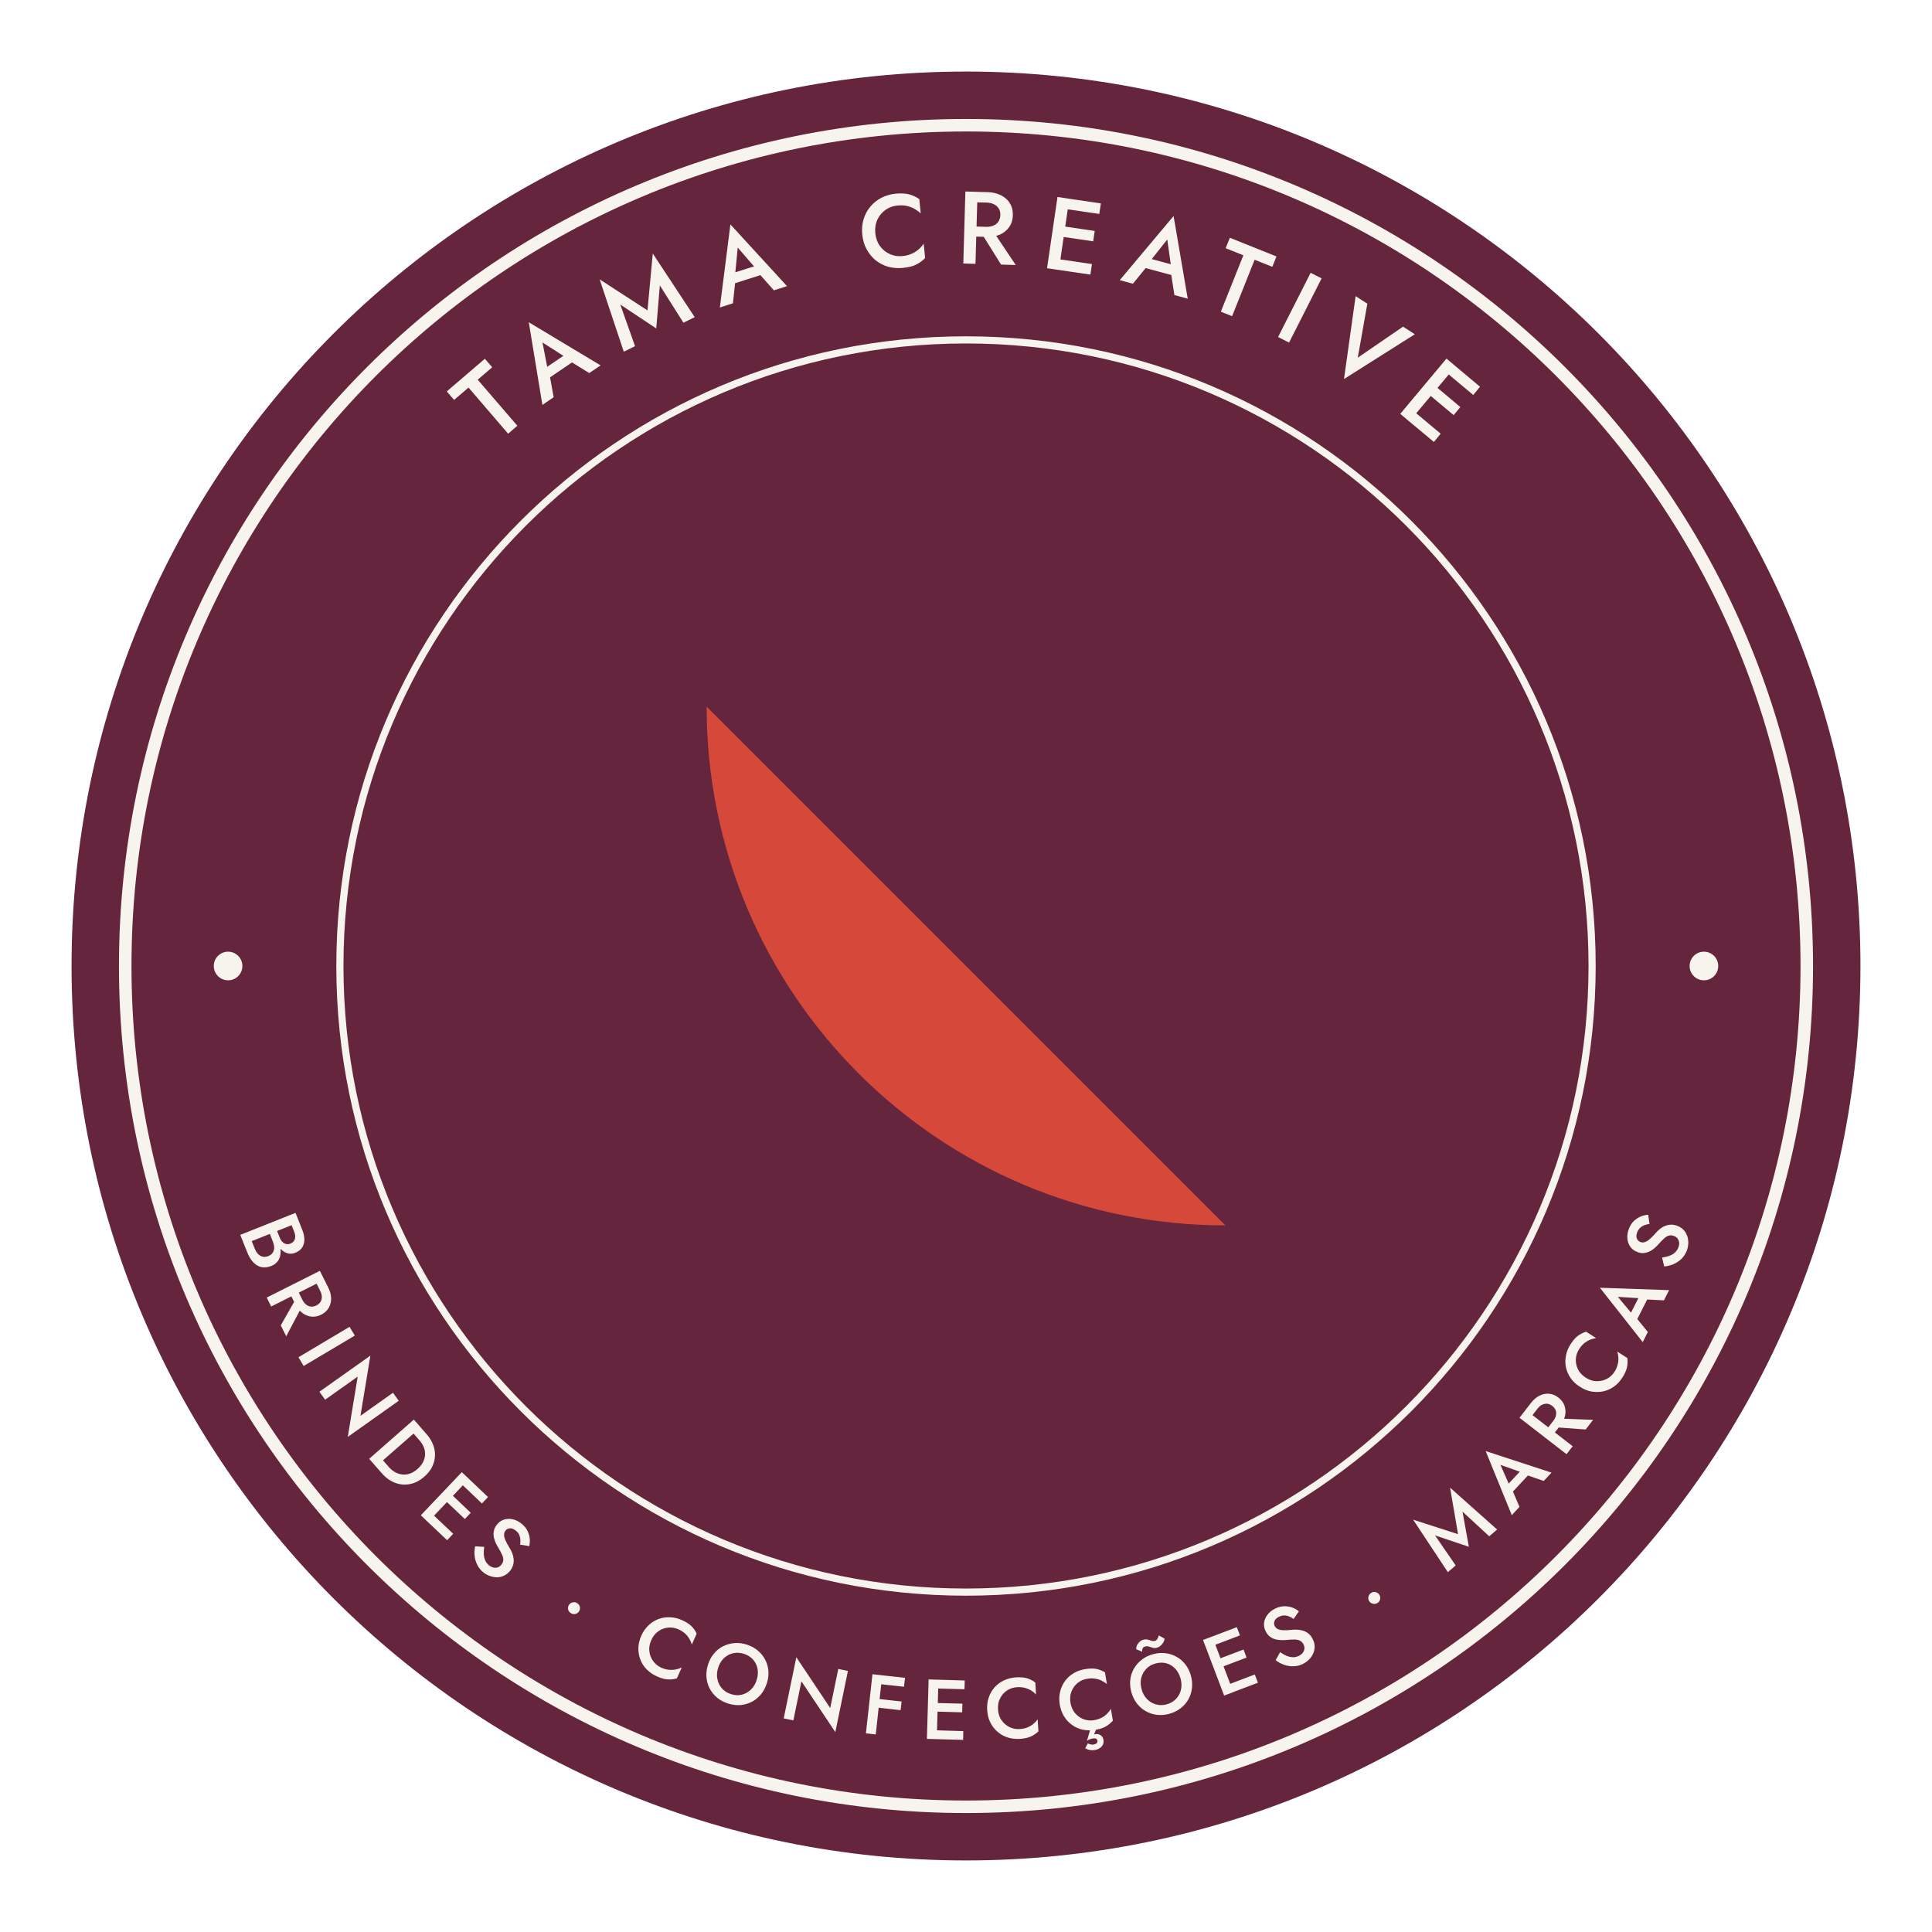
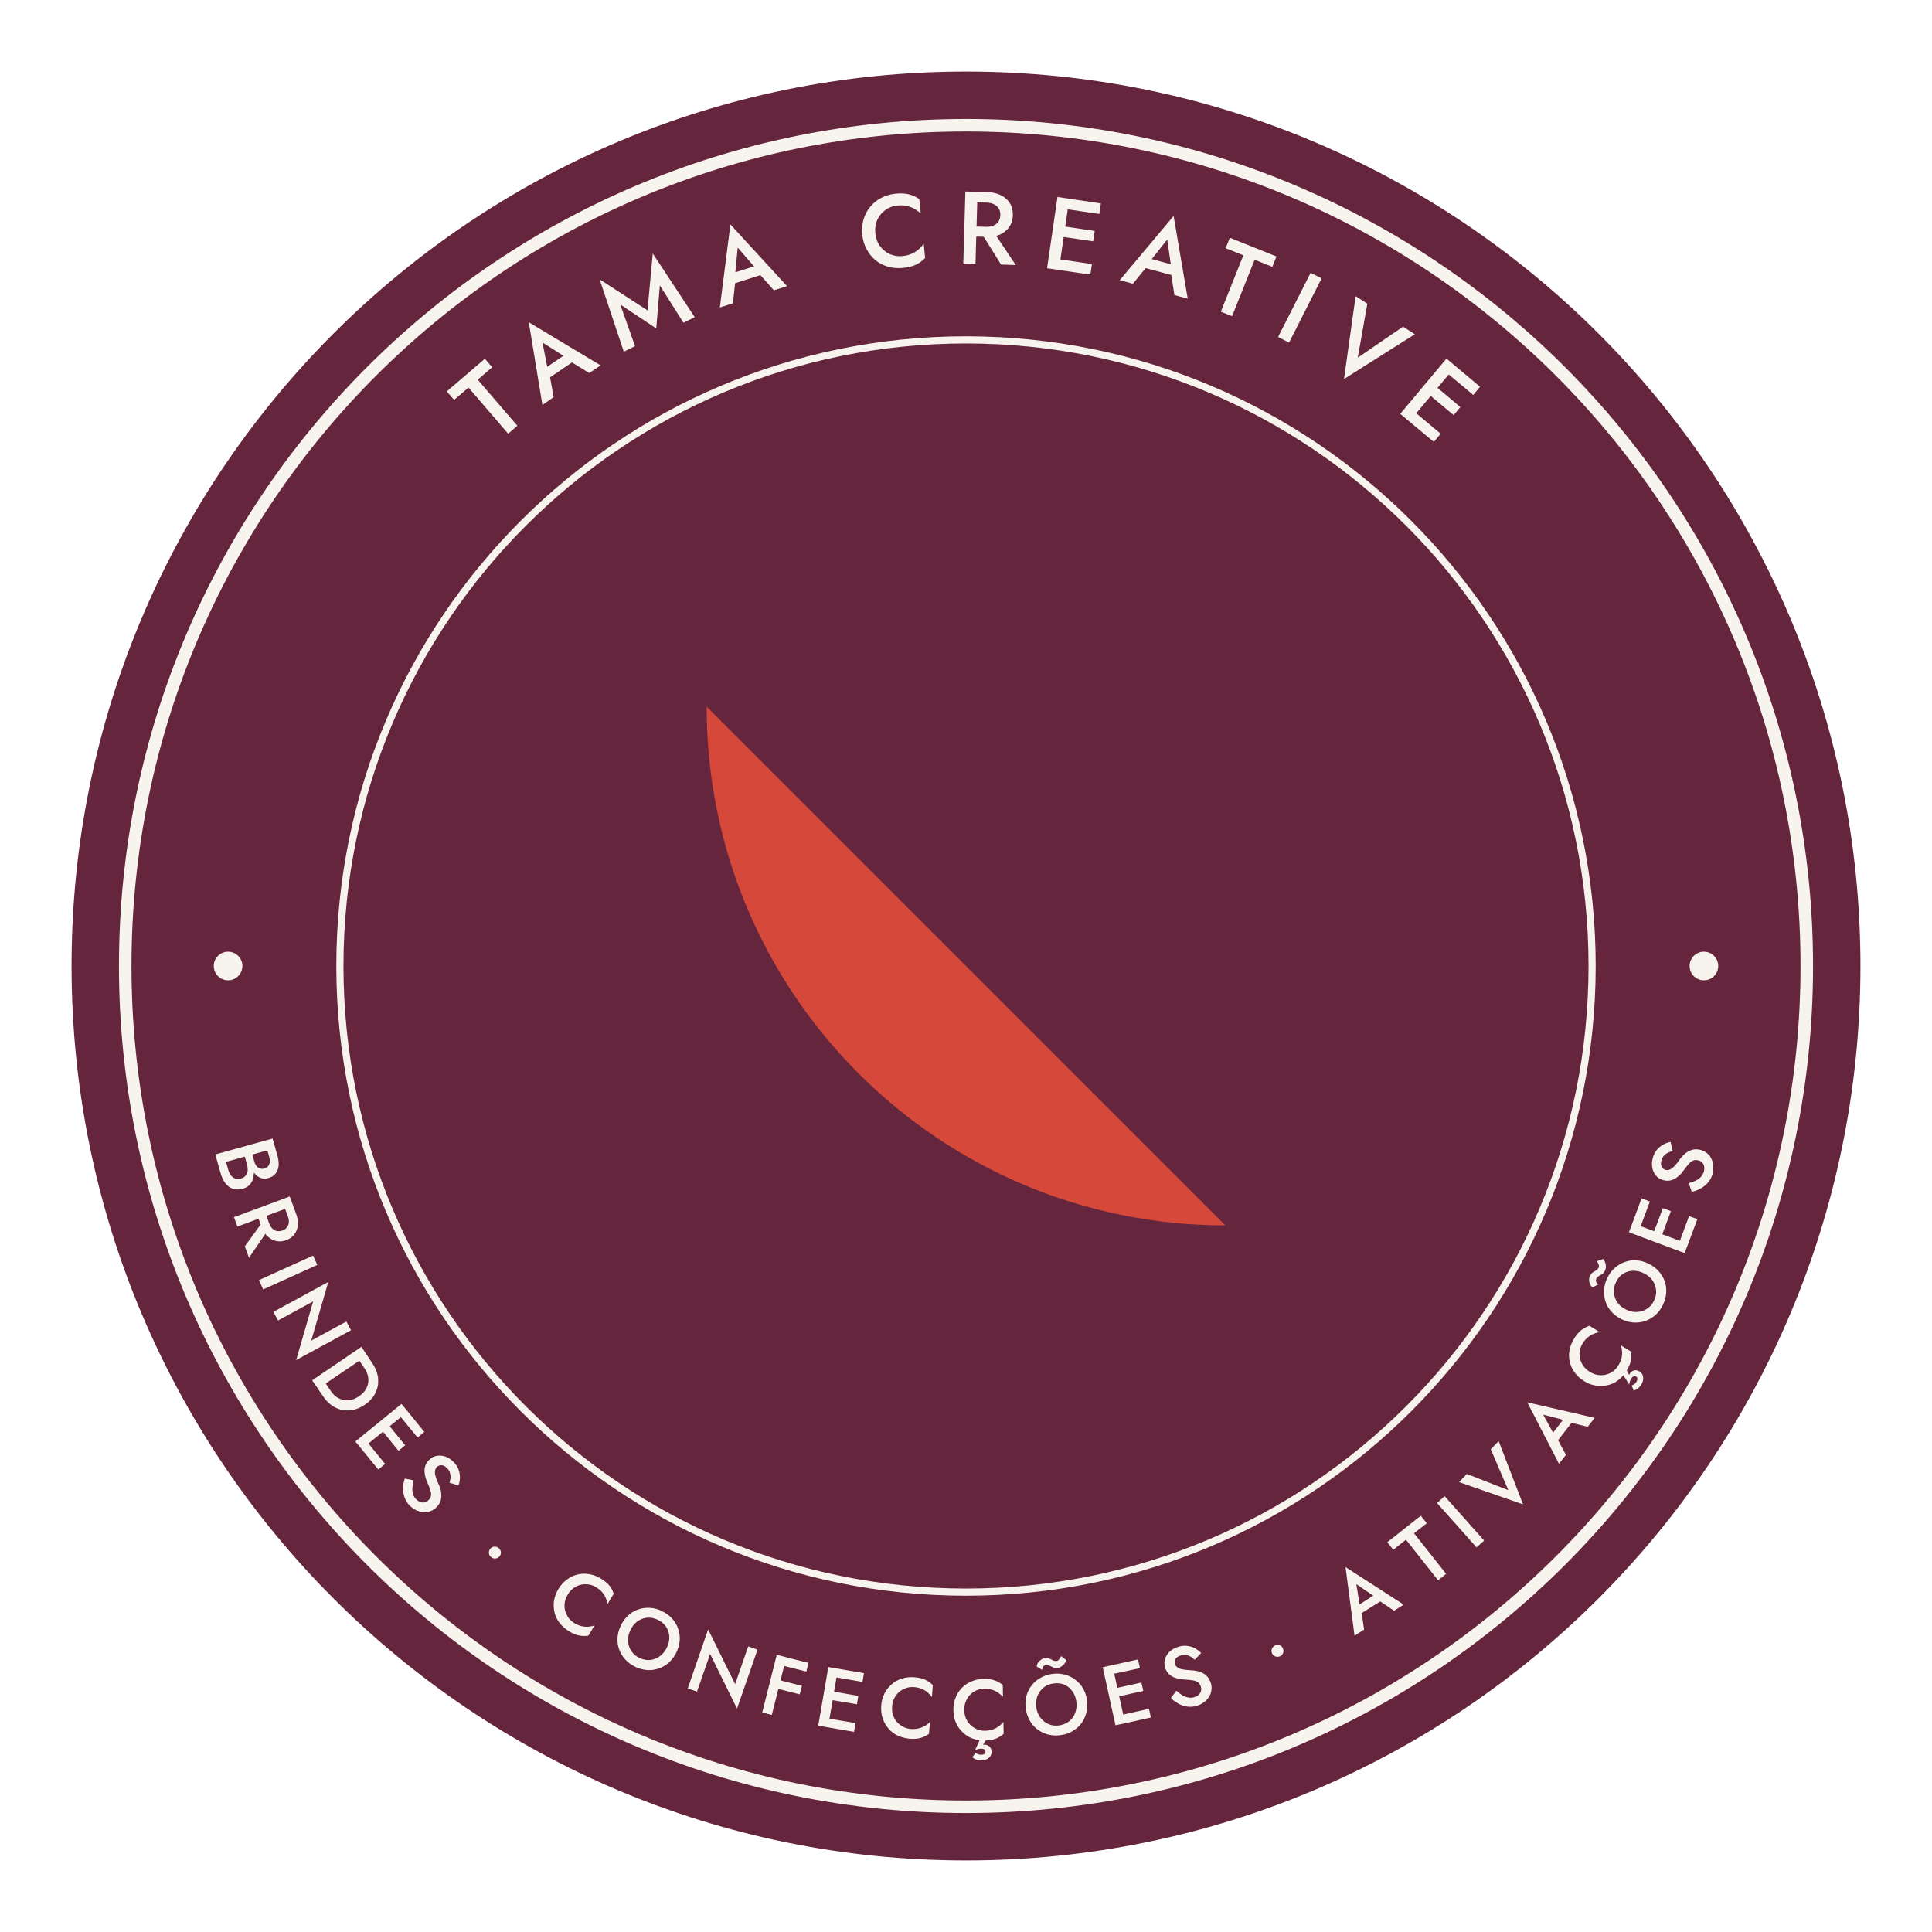
<svg xmlns="http://www.w3.org/2000/svg" viewBox="0 0 216 216" width="216" height="216">
  <g transform="translate(8 8)">
    <circle cx="100" cy="100" r="100" fill="#65253D" />
    <circle cx="100" cy="100" r="94" fill="none" stroke="#F7F3ED" stroke-width="1.4" />
    <circle cx="100" cy="100" r="70" fill="none" stroke="#F7F3ED" stroke-width="0.8" />
    <path fill="#F7F3ED" d="M42.77 36.71 44.38 35.33 48.81 40.49 49.84 39.6 45.41 34.45 47.03 33.06 46.21 32.11 41.95 35.76Z M52.99 34.53 56.51 32.14 55.65 31.33 52.56 33.43ZM52.65 30.29 55.39 32.04 55.6 32.3 57.88 33.71 59.15 32.85 51.12 28.03 52.64 37.27 53.9 36.41 53.41 33.7 53.26 33.44Z M61.35 26.05 65.37 28.72 65.77 23.91 68.41 28.08 69.67 27.46 64.98 20.34 64.39 26.7 59.04 23.23 61.74 31.32 63 30.7Z M73.6 23.85 77.65 22.56 77.06 21.54 73.5 22.67ZM74.48 19.68 76.61 22.14 76.74 22.45 78.52 24.46 79.99 23.99 73.66 17.09 72.48 26.38 73.94 25.91 74.24 23.18 74.17 22.88Z M89.86 18.07Q89.78 17.22 90.1 16.54Q90.42 15.87 91.01 15.46Q91.59 15.05 92.32 14.98Q92.89 14.92 93.37 15.02Q93.85 15.13 94.24 15.35Q94.63 15.57 94.94 15.86L94.78 14.26Q94.25 13.89 93.64 13.73Q93.03 13.57 92.15 13.65Q91.26 13.74 90.53 14.12Q89.8 14.5 89.3 15.11Q88.79 15.72 88.55 16.51Q88.31 17.3 88.4 18.22Q88.49 19.12 88.88 19.85Q89.27 20.58 89.88 21.09Q90.5 21.59 91.29 21.82Q92.08 22.04 92.96 21.95Q93.84 21.87 94.41 21.59Q94.98 21.31 95.43 20.85L95.27 19.24Q95.03 19.6 94.69 19.89Q94.35 20.19 93.9 20.38Q93.45 20.58 92.88 20.63Q92.15 20.7 91.49 20.41Q90.84 20.12 90.39 19.52Q89.95 18.92 89.86 18.07Z M101.48 17.67 103.92 21.58 105.56 21.63 102.94 17.71ZM99.93 13.41 99.7 21.46 101.06 21.5 101.29 13.45ZM100.7 14.61 102.32 14.65Q102.79 14.67 103.13 14.84Q103.47 15.01 103.66 15.31Q103.85 15.62 103.84 16.05Q103.82 16.48 103.62 16.78Q103.42 17.08 103.07 17.22Q102.72 17.37 102.25 17.36L100.62 17.31L100.59 18.44L102.27 18.48Q103.16 18.51 103.81 18.22Q104.46 17.92 104.84 17.37Q105.22 16.82 105.24 16.06Q105.26 15.3 104.91 14.73Q104.57 14.17 103.93 13.84Q103.3 13.51 102.41 13.48L100.73 13.44Z M109.89 22.11 113.91 22.7 114.08 21.52 110.06 20.93ZM110.89 15.33 114.9 15.92 115.08 14.74 111.06 14.15ZM110.43 18.42 114.22 18.98 114.39 17.82 110.6 17.26ZM110.23 14.02 109.06 21.99 110.38 22.18 111.55 14.22Z M119.49 21.81 123.6 22.92 123.66 21.75 120.05 20.77ZM122.5 18.78 122.96 22.01 122.89 22.34 123.3 24.99 124.79 25.39 123.21 16.15 117.19 23.32 118.66 23.72 120.4 21.59 120.5 21.3Z M129.03 19.75 131.01 20.54 128.49 26.85 129.75 27.35 132.27 21.04 134.25 21.83 134.71 20.67 129.5 18.58Z M138.53 22.5 134.89 29.68 136.12 30.3 139.76 23.12Z M143.8 31.99 144.87 25.95 143.56 25.11 142.26 34.38 150.18 29.37 148.86 28.52Z M149.19 38.81 152.31 41.41 153.07 40.49 149.96 37.89ZM153.59 33.55 156.71 36.16 157.47 35.24 154.36 32.63ZM151.58 35.95 154.52 38.41 155.27 37.51 152.34 35.05ZM153.72 32.09 148.55 38.27 149.57 39.12 154.74 32.95Z" />
-     <path fill="#F7F3ED" d="M22.37 129.58 22.79 130.65Q23.03 131.24 23.37 131.62Q23.71 131.99 24.14 132.12Q24.56 132.24 25.02 132.06Q25.55 131.84 25.79 131.46Q26.03 131.07 26.03 130.56Q26.02 130.05 25.78 129.46L25.04 127.6L18.86 130.06L19.65 132.03Q19.91 132.69 20.3 133.11Q20.69 133.54 21.2 133.66Q21.71 133.78 22.32 133.54Q22.76 133.37 23.01 133.06Q23.25 132.76 23.33 132.37Q23.41 131.98 23.35 131.54Q23.3 131.1 23.12 130.65L22.65 129.47L22.07 129.7L22.51 130.82Q22.61 131.08 22.64 131.32Q22.68 131.57 22.61 131.79Q22.55 132 22.4 132.17Q22.25 132.33 22 132.43Q21.65 132.57 21.36 132.5Q21.08 132.43 20.85 132.2Q20.63 131.97 20.49 131.62L20.14 130.76L24.6 128.98L24.9 129.73Q25.07 130.17 24.97 130.52Q24.87 130.88 24.48 131.03Q24.22 131.14 23.99 131.08Q23.76 131.03 23.58 130.85Q23.39 130.67 23.28 130.38L22.88 129.38Z M25.27 136.87 23.39 140.18 24 141.4 25.82 137.95ZM27.76 134.08 21.82 137.07 22.32 138.07 28.26 135.08ZM27.19 135.11 27.79 136.3Q27.97 136.65 27.98 136.97Q27.99 137.28 27.84 137.54Q27.69 137.79 27.37 137.95Q27.06 138.11 26.76 138.08Q26.46 138.05 26.22 137.85Q25.98 137.66 25.8 137.31L25.2 136.11L24.37 136.53L24.99 137.77Q25.32 138.42 25.79 138.78Q26.26 139.14 26.81 139.2Q27.36 139.26 27.92 138.98Q28.48 138.69 28.75 138.22Q29.03 137.74 29.02 137.15Q29.01 136.56 28.68 135.91L28.06 134.67Z M31.08 140.34 25.37 143.74 25.95 144.72 31.67 141.32Z M35.94 147.71 32.3 150.29 33.41 143.56 27.71 147.6 28.35 148.49 31.99 145.91 30.88 152.65 36.58 148.61Z M38.27 150.71 33.27 155.1 34.03 155.96 39.03 151.58ZM34.69 156.71Q35.36 157.48 36.17 157.78Q36.99 158.09 37.84 157.92Q38.68 157.76 39.44 157.09Q40.2 156.43 40.47 155.61Q40.75 154.79 40.55 153.94Q40.35 153.09 39.68 152.33L38.73 151.24L37.93 151.93L38.87 153Q39.2 153.37 39.37 153.78Q39.54 154.19 39.52 154.61Q39.51 155.03 39.31 155.44Q39.1 155.86 38.68 156.23Q38.26 156.6 37.82 156.75Q37.39 156.9 36.97 156.85Q36.56 156.8 36.17 156.59Q35.78 156.37 35.46 156L34.52 154.93L33.73 155.62Z M39.55 161.89 41.99 164.2 42.67 163.48 40.23 161.17ZM43.45 157.78 45.88 160.09 46.56 159.37 44.13 157.06ZM41.67 159.65 43.97 161.83 44.63 161.13 42.34 158.95ZM43.63 156.59 39.05 161.41 39.85 162.17 44.43 157.34Z M46.14 164.94 45.12 164.88Q45.01 165.37 45.06 165.91Q45.11 166.45 45.35 166.94Q45.6 167.44 46.05 167.8Q46.38 168.06 46.78 168.2Q47.17 168.34 47.58 168.34Q47.98 168.34 48.35 168.16Q48.73 167.99 49.02 167.63Q49.29 167.28 49.38 166.93Q49.46 166.58 49.42 166.25Q49.38 165.91 49.25 165.6Q49.12 165.28 48.94 165.01Q48.65 164.53 48.5 164.18Q48.35 163.83 48.36 163.58Q48.36 163.32 48.52 163.12Q48.7 162.9 49 162.87Q49.31 162.84 49.67 163.13Q49.93 163.33 50.05 163.59Q50.16 163.85 50.18 164.13Q50.19 164.42 50.14 164.69L51.17 164.86Q51.26 164.48 51.23 164.04Q51.19 163.6 50.98 163.16Q50.77 162.72 50.31 162.35Q49.85 161.98 49.34 161.86Q48.83 161.75 48.36 161.89Q47.89 162.03 47.56 162.45Q47.27 162.81 47.21 163.18Q47.14 163.55 47.22 163.9Q47.3 164.24 47.44 164.55Q47.59 164.85 47.73 165.07Q47.96 165.45 48.11 165.78Q48.27 166.1 48.27 166.39Q48.26 166.67 48.04 166.95Q47.79 167.26 47.41 167.28Q47.04 167.29 46.68 167.01Q46.39 166.78 46.25 166.46Q46.11 166.14 46.09 165.76Q46.07 165.38 46.14 164.94Z M55.6 171.45Q55.46 171.67 55.52 171.94Q55.59 172.22 55.83 172.36Q56.07 172.51 56.34 172.44Q56.6 172.37 56.74 172.14Q56.89 171.91 56.83 171.64Q56.76 171.38 56.52 171.23Q56.28 171.08 56.01 171.15Q55.74 171.21 55.6 171.45Z M64.81 175.38Q65.09 174.73 65.6 174.38Q66.1 174.02 66.69 173.97Q67.28 173.91 67.83 174.15Q68.27 174.35 68.57 174.61Q68.87 174.88 69.06 175.2Q69.25 175.52 69.35 175.86L69.89 174.64Q69.66 174.15 69.29 173.79Q68.91 173.43 68.24 173.13Q67.57 172.83 66.89 172.81Q66.21 172.78 65.6 173.02Q64.99 173.25 64.5 173.72Q64 174.19 63.69 174.89Q63.39 175.58 63.37 176.26Q63.36 176.94 63.6 177.56Q63.83 178.17 64.31 178.65Q64.79 179.13 65.46 179.43Q66.13 179.73 66.65 179.76Q67.17 179.79 67.68 179.64L68.22 178.42Q67.9 178.58 67.54 178.65Q67.17 178.72 66.77 178.68Q66.37 178.64 65.93 178.45Q65.38 178.2 65.03 177.72Q64.68 177.25 64.6 176.64Q64.52 176.02 64.81 175.38Z M72.29 178.46Q72.5 177.8 72.94 177.38Q73.39 176.96 73.97 176.83Q74.54 176.7 75.17 176.9Q75.81 177.11 76.2 177.55Q76.59 178 76.7 178.6Q76.8 179.19 76.59 179.85Q76.38 180.5 75.94 180.91Q75.5 181.33 74.93 181.47Q74.35 181.61 73.71 181.4Q73.09 181.2 72.7 180.75Q72.31 180.3 72.2 179.7Q72.08 179.11 72.29 178.46ZM71.16 178.09Q70.93 178.8 70.98 179.48Q71.03 180.17 71.33 180.75Q71.63 181.34 72.15 181.78Q72.67 182.22 73.38 182.45Q74.1 182.68 74.78 182.63Q75.45 182.57 76.04 182.27Q76.62 181.97 77.06 181.45Q77.5 180.92 77.73 180.21Q77.96 179.5 77.91 178.82Q77.86 178.15 77.55 177.56Q77.25 176.98 76.73 176.54Q76.21 176.1 75.5 175.87Q74.8 175.64 74.12 175.7Q73.44 175.75 72.85 176.05Q72.26 176.34 71.83 176.86Q71.39 177.38 71.16 178.09Z M85.72 178.59 84.82 182.96 81.03 177.28 79.62 184.12 80.7 184.34 81.6 179.97 85.39 185.65 86.8 178.81Z M90.12 180.26 93.07 180.58 93.18 179.58 90.23 179.26ZM89.83 182.88 92.69 183.2 92.8 182.23 89.93 181.91ZM89.54 179.18 88.81 185.79 89.91 185.91 90.63 179.3Z M96.32 186.43 99.68 186.52 99.7 185.54 96.35 185.44ZM96.48 180.77 99.83 180.86 99.86 179.88 96.51 179.78ZM96.41 183.35 99.57 183.44 99.6 182.47 96.44 182.39ZM95.82 179.76 95.63 186.41 96.73 186.44 96.92 179.8Z M103.58 183.12Q103.53 182.4 103.82 181.86Q104.1 181.31 104.6 180.99Q105.09 180.67 105.7 180.63Q106.17 180.6 106.56 180.7Q106.95 180.8 107.27 180.99Q107.59 181.19 107.83 181.44L107.75 180.11Q107.32 179.78 106.82 179.63Q106.32 179.49 105.59 179.53Q104.86 179.58 104.24 179.87Q103.63 180.16 103.19 180.65Q102.76 181.14 102.54 181.79Q102.32 182.43 102.37 183.19Q102.41 183.94 102.71 184.56Q103.01 185.17 103.51 185.6Q104 186.04 104.65 186.25Q105.3 186.45 106.03 186.41Q106.76 186.36 107.23 186.15Q107.71 185.94 108.1 185.57L108.01 184.23Q107.8 184.52 107.51 184.75Q107.22 184.99 106.84 185.14Q106.47 185.28 105.99 185.31Q105.39 185.35 104.86 185.09Q104.33 184.83 103.97 184.32Q103.62 183.82 103.58 183.12Z M111.68 182.37Q111.57 181.66 111.8 181.09Q112.03 180.52 112.49 180.15Q112.95 179.78 113.55 179.69Q114.02 179.61 114.41 179.67Q114.81 179.73 115.15 179.89Q115.48 180.06 115.75 180.28L115.54 178.97Q115.08 178.69 114.57 178.59Q114.05 178.49 113.33 178.61Q112.61 178.72 112.03 179.07Q111.44 179.42 111.06 179.95Q110.67 180.48 110.52 181.15Q110.36 181.81 110.48 182.56Q110.6 183.3 110.96 183.89Q111.32 184.47 111.86 184.85Q112.39 185.24 113.05 185.38Q113.72 185.52 114.44 185.4Q115.16 185.29 115.61 185.03Q116.07 184.77 116.42 184.37L116.2 183.05Q116.02 183.36 115.75 183.62Q115.49 183.88 115.13 184.06Q114.77 184.24 114.3 184.32Q113.7 184.42 113.15 184.21Q112.59 184 112.19 183.53Q111.8 183.06 111.68 182.37ZM114.05 184.82 113.52 186.63Q113.69 186.5 113.88 186.44Q114.06 186.38 114.12 186.37Q114.36 186.33 114.51 186.38Q114.66 186.43 114.69 186.6Q114.72 186.77 114.61 186.89Q114.51 187 114.26 187.04Q114.1 187.07 113.94 187.03Q113.78 187 113.62 186.91L113.33 187.45Q113.61 187.62 113.87 187.66Q114.12 187.7 114.44 187.65Q114.71 187.6 114.94 187.45Q115.17 187.31 115.3 187.07Q115.42 186.83 115.37 186.53Q115.33 186.26 115.18 186.11Q115.04 185.96 114.85 185.9Q114.66 185.84 114.49 185.87Q114.45 185.87 114.4 185.89Q114.36 185.9 114.31 185.92L114.81 184.72Z M119.63 180.86Q119.45 180.2 119.59 179.6Q119.74 179.01 120.15 178.58Q120.56 178.15 121.19 177.98Q121.84 177.8 122.41 177.96Q122.98 178.12 123.4 178.57Q123.81 179.01 123.99 179.67Q124.17 180.33 124.03 180.92Q123.89 181.51 123.48 181.94Q123.07 182.37 122.43 182.55Q121.8 182.72 121.23 182.55Q120.66 182.39 120.23 181.95Q119.81 181.52 119.63 180.86ZM118.48 181.17Q118.68 181.88 119.09 182.43Q119.51 182.98 120.08 183.3Q120.65 183.63 121.33 183.72Q122.01 183.8 122.72 183.61Q123.45 183.41 123.99 182.99Q124.53 182.58 124.85 182.01Q125.18 181.44 125.26 180.75Q125.34 180.07 125.15 179.36Q124.95 178.63 124.54 178.1Q124.13 177.56 123.55 177.24Q122.98 176.91 122.3 176.83Q121.63 176.74 120.91 176.94Q120.2 177.13 119.66 177.55Q119.12 177.96 118.79 178.53Q118.45 179.1 118.37 179.77Q118.29 180.44 118.48 181.17ZM119.04 176.39 119.71 176.67Q119.69 176.6 119.7 176.48Q119.71 176.36 119.78 176.24Q119.85 176.13 120.03 176.08Q120.25 176.02 120.45 176.09Q120.65 176.16 120.87 176.22Q121.09 176.29 121.33 176.22Q121.59 176.15 121.77 175.98Q121.96 175.81 122.07 175.61Q122.18 175.4 122.21 175.21L121.56 174.84Q121.48 175.1 121.38 175.25Q121.29 175.41 121.14 175.45Q120.95 175.5 120.81 175.46Q120.66 175.43 120.53 175.37Q120.39 175.32 120.22 175.29Q120.06 175.26 119.84 175.32Q119.6 175.38 119.41 175.55Q119.22 175.72 119.12 175.94Q119.02 176.15 119.04 176.39Z M129.5 181.32 132.64 180.13 132.29 179.21 129.15 180.4ZM127.5 176.03 130.63 174.84 130.28 173.92 127.14 175.11ZM128.41 178.44 131.37 177.32 131.03 176.42 128.07 177.54ZM126.5 175.35 128.86 181.57 129.89 181.18 127.53 174.96Z M135.12 176.71 134.62 177.61Q135.01 177.92 135.52 178.11Q136.03 178.3 136.58 178.29Q137.13 178.29 137.65 178.04Q138.03 177.85 138.33 177.56Q138.63 177.26 138.8 176.9Q138.97 176.53 138.98 176.12Q138.99 175.71 138.78 175.29Q138.59 174.89 138.32 174.66Q138.04 174.43 137.72 174.32Q137.39 174.22 137.05 174.2Q136.72 174.18 136.4 174.22Q135.83 174.28 135.46 174.26Q135.08 174.24 134.85 174.13Q134.62 174.01 134.51 173.78Q134.38 173.52 134.49 173.24Q134.59 172.95 135.01 172.75Q135.31 172.6 135.59 172.61Q135.88 172.62 136.14 172.73Q136.4 172.84 136.63 173L137.22 172.15Q136.93 171.9 136.51 171.74Q136.1 171.58 135.61 171.58Q135.12 171.58 134.59 171.83Q134.05 172.09 133.73 172.5Q133.4 172.91 133.33 173.39Q133.26 173.87 133.49 174.35Q133.69 174.77 133.99 174.99Q134.3 175.21 134.64 175.29Q134.99 175.37 135.33 175.37Q135.66 175.37 135.92 175.34Q136.37 175.3 136.73 175.3Q137.08 175.3 137.34 175.43Q137.59 175.55 137.75 175.88Q137.92 176.24 137.77 176.58Q137.62 176.93 137.21 177.13Q136.88 177.29 136.53 177.28Q136.18 177.26 135.83 177.12Q135.48 176.97 135.12 176.71Z M145.08 171.02Q145.23 171.24 145.5 171.3Q145.77 171.37 146.01 171.21Q146.25 171.06 146.3 170.79Q146.35 170.51 146.21 170.29Q146.06 170.06 145.79 170Q145.53 169.94 145.29 170.09Q145.05 170.25 144.99 170.52Q144.93 170.79 145.08 171.02Z M152.44 163.66 156.22 164.93 155.51 161 158.5 163.76 159.38 163 154.12 158.32 155.01 163.52 149.99 161.9 153.87 167.77 154.75 167.02Z M160.8 159.13 163.2 156.56 162.36 156.06 160.25 158.32ZM159.75 155.77 162.28 156.67 162.5 156.85 164.59 157.57 165.46 156.64 158.1 154.23 161.02 161.4 161.88 160.47 160.99 158.38 160.82 158.2Z M165.48 151.54 169.28 151.82 170.11 150.74 166.21 150.59ZM161.88 150.51 167.14 154.58 167.83 153.69 162.57 149.62ZM163.06 150.57 163.88 149.51Q164.11 149.21 164.39 149.06Q164.67 148.92 164.97 148.94Q165.26 148.96 165.55 149.19Q165.82 149.4 165.93 149.68Q166.03 149.96 165.95 150.27Q165.88 150.57 165.64 150.88L164.82 151.94L165.56 152.51L166.41 151.41Q166.85 150.83 166.98 150.26Q167.1 149.68 166.91 149.16Q166.73 148.63 166.23 148.25Q165.74 147.87 165.19 147.82Q164.64 147.78 164.11 148.04Q163.59 148.3 163.14 148.88L162.29 149.98Z M169.3 146.03Q168.7 145.65 168.42 145.09Q168.15 144.54 168.18 143.95Q168.21 143.37 168.54 142.85Q168.79 142.45 169.1 142.19Q169.41 141.94 169.76 141.79Q170.1 141.65 170.45 141.6L169.33 140.89Q168.81 141.04 168.39 141.36Q167.98 141.68 167.59 142.29Q167.19 142.91 167.07 143.58Q166.94 144.25 167.08 144.89Q167.22 145.53 167.61 146.09Q168 146.65 168.65 147.05Q169.28 147.46 169.95 147.58Q170.62 147.69 171.27 147.55Q171.91 147.41 172.46 147.01Q173.01 146.61 173.4 145.99Q173.79 145.37 173.9 144.86Q174.01 144.35 173.94 143.83L172.81 143.11Q172.92 143.45 172.94 143.82Q172.96 144.19 172.85 144.58Q172.75 144.97 172.5 145.37Q172.17 145.88 171.65 146.16Q171.12 146.43 170.51 146.42Q169.89 146.41 169.3 146.03Z M174.82 139.93 176.41 136.79 175.47 136.55 174.07 139.3ZM172.88 136.99 175.56 137.16 175.82 137.27 178.03 137.38 178.61 136.24 170.87 135.97 175.66 142.05 176.23 140.92 174.8 139.16 174.58 139.03Z M177.82 132.59 178.06 133.59Q178.56 133.55 179.06 133.35Q179.56 133.14 179.96 132.77Q180.36 132.39 180.58 131.85Q180.73 131.45 180.75 131.04Q180.77 130.62 180.65 130.23Q180.53 129.85 180.26 129.54Q179.98 129.23 179.55 129.06Q179.14 128.9 178.78 128.92Q178.42 128.94 178.11 129.08Q177.8 129.21 177.54 129.43Q177.28 129.65 177.07 129.9Q176.7 130.32 176.41 130.56Q176.12 130.8 175.87 130.88Q175.62 130.95 175.38 130.85Q175.12 130.75 175 130.46Q174.88 130.18 175.05 129.75Q175.18 129.44 175.39 129.25Q175.6 129.07 175.87 128.97Q176.14 128.87 176.42 128.84L176.27 127.81Q175.89 127.83 175.47 127.99Q175.06 128.16 174.7 128.48Q174.34 128.81 174.12 129.36Q173.9 129.92 173.94 130.44Q173.98 130.96 174.25 131.36Q174.53 131.77 175.02 131.96Q175.45 132.14 175.82 132.09Q176.2 132.04 176.51 131.87Q176.81 131.7 177.06 131.47Q177.31 131.24 177.48 131.04Q177.78 130.71 178.04 130.47Q178.31 130.22 178.58 130.14Q178.85 130.06 179.19 130.2Q179.56 130.34 179.68 130.7Q179.81 131.05 179.64 131.48Q179.5 131.82 179.24 132.05Q178.98 132.28 178.62 132.41Q178.26 132.54 177.82 132.59Z" />
+     <path fill="#F7F3ED" d="M19.61 120.97 L19.92 122.08 Q20.09 122.69 20.39 123.1 Q20.69 123.51 21.1 123.68 Q21.5 123.85 21.98 123.72 Q22.53 123.56 22.81 123.21 Q23.09 122.84 23.15 122.34 Q23.19 121.83 23.02 121.22 L22.48 119.29 L16.07 121.07 L16.65 123.11 Q16.83 123.79 17.17 124.25 Q17.52 124.72 18.01 124.9 Q18.5 125.07 19.14 124.9 Q19.59 124.78 19.87 124.5 Q20.15 124.22 20.27 123.84 Q20.39 123.47 20.38 123.02 Q20.37 122.58 20.24 122.11 L19.9 120.89 L19.3 121.05 L19.62 122.22 Q19.69 122.48 19.69 122.73 Q19.71 122.98 19.61 123.19 Q19.53 123.39 19.36 123.55 Q19.2 123.69 18.94 123.76 Q18.58 123.86 18.29 123.76 Q18.02 123.66 17.82 123.41 Q17.63 123.16 17.52 122.79 L17.27 121.9 L21.9 120.61 L22.11 121.39 Q22.23 121.85 22.1 122.18 Q21.96 122.53 21.56 122.64 Q21.28 122.72 21.06 122.63 Q20.84 122.56 20.68 122.36 Q20.51 122.16 20.43 121.86 L20.14 120.82Z M21.61 128.26 L19.37 131.34 L19.84 132.62 L22.03 129.4Z M23.71 126.73 L24.18 127.98 Q24.32 128.34 24.29 128.66 Q24.27 128.97 24.09 129.21 Q23.91 129.45 23.58 129.57 Q23.25 129.69 22.95 129.63 Q22.66 129.57 22.44 129.34 Q22.23 129.13 22.09 128.76 L21.62 127.5 L20.75 127.83 L21.23 129.13 Q21.49 129.81 21.91 130.22 Q22.34 130.63 22.88 130.75 Q23.42 130.87 24.01 130.65 Q24.6 130.43 24.92 129.99 Q25.25 129.55 25.3 128.96 Q25.36 128.37 25.1 127.69 L24.62 126.39Z M24.39 125.77 L18.16 128.08 L18.54 129.13 L24.78 126.82Z M27 132.38 L20.95 135.12 L21.42 136.16 L27.48 133.42Z M30.72 139.75 L26.8 141.88 L28.7 135.33 L22.56 138.67 L23.09 139.63 L27.01 137.5 L25.11 144.06 L31.25 140.72Z M28.11 148.09 Q28.68 148.94 29.44 149.34 Q30.22 149.75 31.08 149.68 Q31.93 149.63 32.77 149.06 Q33.61 148.5 33.98 147.72 Q34.36 146.94 34.27 146.07 Q34.17 145.21 33.6 144.37 L32.8 143.17 L31.92 143.75 L32.72 144.93 Q33 145.34 33.12 145.77 Q33.23 146.2 33.16 146.61 Q33.1 147.03 32.85 147.41 Q32.59 147.8 32.13 148.11 Q31.66 148.43 31.21 148.52 Q30.76 148.62 30.35 148.51 Q29.95 148.41 29.59 148.16 Q29.23 147.89 28.96 147.48 L28.16 146.3 L27.29 146.89Z M32.41 142.58 L26.9 146.32 L27.55 147.26 L33.05 143.54Z M36.56 150.12 L38.68 152.72 L39.44 152.09 L37.33 149.49Z M32.17 153.7 L34.3 156.3 L35.06 155.67 L32.94 153.07Z M34.56 151.75 L36.56 154.2 L37.3 153.59 L35.31 151.14Z M36.89 148.96 L31.73 153.16 L32.43 154.01 L37.59 149.81Z M38.26 157.5 L37.26 157.31 Q37.08 157.78 37.06 158.32 Q37.04 158.86 37.22 159.38 Q37.4 159.91 37.8 160.32 Q38.1 160.62 38.48 160.82 Q38.84 161 39.25 161.06 Q39.65 161.11 40.04 160.98 Q40.44 160.86 40.77 160.54 Q41.08 160.23 41.22 159.89 Q41.34 159.55 41.34 159.22 Q41.35 158.88 41.26 158.55 Q41.17 158.22 41.03 157.93 Q40.8 157.42 40.7 157.05 Q40.59 156.68 40.64 156.44 Q40.67 156.18 40.85 156 Q41.06 155.81 41.36 155.81 Q41.67 155.82 41.99 156.16 Q42.23 156.39 42.31 156.66 Q42.39 156.94 42.37 157.22 Q42.34 157.5 42.26 157.77 L43.26 158.07 Q43.4 157.7 43.42 157.26 Q43.44 156.82 43.29 156.36 Q43.14 155.89 42.73 155.47 Q42.32 155.04 41.83 154.86 Q41.34 154.68 40.85 154.76 Q40.37 154.84 39.99 155.21 Q39.65 155.53 39.55 155.89 Q39.43 156.25 39.47 156.61 Q39.5 156.95 39.6 157.28 Q39.71 157.6 39.82 157.83 Q40 158.24 40.11 158.59 Q40.22 158.92 40.19 159.21 Q40.14 159.49 39.89 159.74 Q39.6 160.01 39.22 159.98 Q38.85 159.95 38.53 159.62 Q38.27 159.36 38.17 159.02 Q38.08 158.69 38.11 158.31 Q38.13 157.93 38.26 157.5Z M46.8 165.17 Q46.64 165.37 46.66 165.64 Q46.69 165.93 46.92 166.1 Q47.13 166.28 47.41 166.24 Q47.68 166.21 47.85 166 Q48.02 165.79 48 165.51 Q47.96 165.25 47.74 165.07 Q47.53 164.89 47.25 164.92 Q46.97 164.95 46.8 165.17Z M55.48 170.27 Q55.84 169.67 56.39 169.38 Q56.93 169.09 57.53 169.12 Q58.12 169.13 58.63 169.44 Q59.04 169.7 59.31 169.99 Q59.57 170.3 59.72 170.64 Q59.87 170.98 59.92 171.33 L60.61 170.19 Q60.45 169.67 60.13 169.27 Q59.8 168.86 59.17 168.48 Q58.54 168.1 57.87 167.99 Q57.2 167.87 56.57 168.03 Q55.93 168.18 55.39 168.59 Q54.83 168.99 54.43 169.65 Q54.05 170.29 53.94 170.96 Q53.84 171.64 54 172.28 Q54.15 172.92 54.57 173.45 Q54.98 173.99 55.61 174.37 Q56.23 174.76 56.75 174.85 Q57.26 174.95 57.78 174.87 L58.47 173.73 Q58.14 173.84 57.77 173.87 Q57.39 173.89 57 173.8 Q56.61 173.71 56.2 173.46 Q55.69 173.14 55.4 172.62 Q55.11 172.11 55.11 171.5 Q55.11 170.87 55.48 170.27Z M61.4 173.75 Q61.08 174.43 61.04 175.11 Q61 175.8 61.22 176.41 Q61.45 177.04 61.91 177.54 Q62.37 178.04 63.04 178.36 Q63.72 178.68 64.41 178.72 Q65.08 178.75 65.7 178.52 Q66.32 178.3 66.82 177.84 Q67.32 177.37 67.64 176.7 Q67.96 176.02 68 175.34 Q68.03 174.67 67.8 174.05 Q67.58 173.43 67.12 172.93 Q66.66 172.43 65.99 172.11 Q65.32 171.79 64.64 171.76 Q63.96 171.72 63.33 171.95 Q62.71 172.16 62.22 172.62 Q61.72 173.08 61.4 173.75Z M62.47 174.27 Q62.76 173.64 63.25 173.28 Q63.75 172.92 64.35 172.86 Q64.93 172.81 65.53 173.09 Q66.13 173.38 66.46 173.86 Q66.79 174.36 66.83 174.97 Q66.85 175.57 66.56 176.19 Q66.27 176.81 65.78 177.16 Q65.29 177.52 64.7 177.59 Q64.11 177.65 63.5 177.36 Q62.91 177.09 62.58 176.59 Q62.25 176.09 62.22 175.48 Q62.18 174.88 62.47 174.27Z M75.65 176.07 L74.19 180.29 L71.17 174.17 L68.89 180.77 L69.93 181.12 L71.39 176.91 L74.4 183.03 L76.69 176.43Z M79.27 178.16 L82.15 178.88 L82.39 177.91 L79.51 177.19Z M78.62 180.72 L81.41 181.43 L81.66 180.48 L78.86 179.77Z M78.84 177.01 L77.22 183.46 L78.29 183.73 L79.91 177.28Z M85.12 179.47 L88.43 180.04 L88.59 179.06 L85.29 178.49Z M84.16 185.05 L87.48 185.62 L87.64 184.64 L84.33 184.08Z M84.68 182.01 L87.81 182.54 L87.96 181.6 L84.85 181.06Z M84.61 178.38 L83.48 184.93 L84.57 185.12 L85.69 178.56Z M91.74 182.78 Q91.79 182.07 92.16 181.57 Q92.51 181.07 93.05 180.83 Q93.59 180.57 94.19 180.62 Q94.67 180.66 95.04 180.81 Q95.41 180.96 95.69 181.2 Q95.98 181.44 96.19 181.73 L96.29 180.4 Q95.91 180.01 95.44 179.8 Q94.97 179.58 94.23 179.52 Q93.5 179.46 92.86 179.66 Q92.2 179.86 91.71 180.29 Q91.21 180.71 90.9 181.31 Q90.58 181.92 90.52 182.69 Q90.47 183.44 90.67 184.08 Q90.89 184.73 91.32 185.24 Q91.74 185.74 92.35 186.03 Q92.96 186.32 93.69 186.39 Q94.43 186.45 94.93 186.3 Q95.43 186.16 95.86 185.85 L95.97 184.52 Q95.72 184.78 95.4 184.96 Q95.07 185.15 94.68 185.24 Q94.29 185.34 93.81 185.3 Q93.21 185.25 92.72 184.91 Q92.24 184.59 91.96 184.04 Q91.68 183.48 91.74 182.78Z M99.8 183.19 Q99.8 182.47 100.11 181.94 Q100.41 181.41 100.92 181.11 Q101.43 180.81 102.04 180.81 Q102.51 180.8 102.89 180.91 Q103.28 181.03 103.59 181.24 Q103.89 181.45 104.13 181.71 L104.11 180.38 Q103.69 180.04 103.2 179.87 Q102.7 179.69 101.97 179.71 Q101.25 179.71 100.62 179.98 Q99.99 180.24 99.54 180.71 Q99.07 181.18 98.83 181.82 Q98.58 182.45 98.59 183.21 Q98.6 183.96 98.87 184.59 Q99.15 185.22 99.63 185.67 Q100.1 186.14 100.73 186.37 Q101.37 186.6 102.1 186.59 Q102.83 186.58 103.31 186.39 Q103.8 186.2 104.21 185.85 L104.18 184.51 Q103.96 184.79 103.65 185.01 Q103.36 185.23 102.98 185.36 Q102.59 185.49 102.12 185.5 Q101.51 185.51 100.99 185.22 Q100.47 184.94 100.14 184.41 Q99.82 183.89 99.8 183.19Z M101.8 185.96 L101.01 187.67 Q101.2 187.57 101.4 187.54 Q101.58 187.5 101.65 187.5 Q101.89 187.5 102.03 187.57 Q102.17 187.64 102.18 187.81 Q102.18 187.98 102.06 188.09 Q101.94 188.18 101.69 188.18 Q101.53 188.19 101.37 188.13 Q101.22 188.08 101.07 187.96 L100.71 188.46 Q100.96 188.67 101.21 188.74 Q101.46 188.82 101.78 188.81 Q102.05 188.8 102.3 188.69 Q102.55 188.58 102.71 188.36 Q102.87 188.14 102.86 187.84 Q102.86 187.57 102.73 187.4 Q102.62 187.23 102.44 187.14 Q102.26 187.05 102.08 187.06 Q102.04 187.05 101.99 187.07 Q101.95 187.07 101.9 187.08 L102.56 185.97Z M106.67 182.98 Q106.77 183.71 107.1 184.31 Q107.43 184.92 107.95 185.32 Q108.47 185.72 109.13 185.91 Q109.79 186.09 110.52 186 Q111.27 185.91 111.86 185.57 Q112.46 185.24 112.86 184.72 Q113.26 184.21 113.44 183.53 Q113.62 182.87 113.53 182.14 Q113.44 181.39 113.11 180.81 Q112.78 180.22 112.25 179.82 Q111.74 179.41 111.07 179.23 Q110.42 179.05 109.68 179.14 Q108.95 179.23 108.36 179.57 Q107.76 179.89 107.36 180.41 Q106.94 180.93 106.76 181.58 Q106.59 182.23 106.67 182.98Z M107.85 182.84 Q107.77 182.16 108 181.58 Q108.23 181.02 108.7 180.65 Q109.16 180.29 109.81 180.21 Q110.48 180.12 111.02 180.36 Q111.56 180.6 111.91 181.11 Q112.26 181.6 112.34 182.28 Q112.42 182.96 112.2 183.53 Q111.98 184.09 111.51 184.46 Q111.04 184.82 110.38 184.91 Q109.74 184.99 109.2 184.74 Q108.65 184.5 108.29 184 Q107.94 183.52 107.85 182.84Z M107.91 178.33 L108.53 178.7 Q108.52 178.63 108.55 178.51 Q108.58 178.39 108.66 178.29 Q108.75 178.19 108.93 178.16 Q109.16 178.14 109.35 178.23 Q109.54 178.33 109.75 178.42 Q109.95 178.52 110.2 178.49 Q110.47 178.46 110.67 178.31 Q110.88 178.17 111.02 177.99 Q111.16 177.8 111.22 177.61 L110.63 177.16 Q110.51 177.4 110.39 177.54 Q110.28 177.68 110.12 177.7 Q109.93 177.72 109.8 177.66 Q109.65 177.61 109.53 177.53 Q109.4 177.46 109.24 177.41 Q109.08 177.36 108.86 177.38 Q108.61 177.41 108.4 177.55 Q108.18 177.69 108.05 177.89 Q107.92 178.09 107.91 178.33Z M116.17 179.21 L119.45 178.5 L119.23 177.53 L115.96 178.25Z M117.39 184.75 L120.67 184.02 L120.46 183.05 L117.18 183.78Z M116.72 181.74 L119.82 181.05 L119.61 180.11 L116.52 180.79Z M115.29 178.4 L116.71 184.89 L117.79 184.66 L116.36 178.16Z M123.53 181.02 L122.91 181.83 Q123.25 182.2 123.73 182.46 Q124.2 182.72 124.74 182.8 Q125.29 182.87 125.84 182.7 Q126.25 182.57 126.59 182.32 Q126.92 182.08 127.15 181.74 Q127.38 181.41 127.43 181 Q127.51 180.59 127.37 180.15 Q127.23 179.73 126.99 179.46 Q126.75 179.19 126.45 179.04 Q126.15 178.88 125.82 178.82 Q125.48 178.75 125.16 178.74 Q124.6 178.71 124.22 178.64 Q123.85 178.57 123.65 178.42 Q123.43 178.27 123.36 178.03 Q123.28 177.76 123.42 177.49 Q123.57 177.22 124.01 177.08 Q124.32 176.98 124.61 177.03 Q124.88 177.08 125.13 177.22 Q125.37 177.38 125.57 177.57 L126.29 176.81 Q126.02 176.53 125.64 176.3 Q125.26 176.09 124.77 176.02 Q124.29 175.94 123.73 176.12 Q123.16 176.29 122.78 176.64 Q122.4 177 122.25 177.47 Q122.1 177.94 122.27 178.45 Q122.4 178.89 122.67 179.15 Q122.94 179.41 123.27 179.54 Q123.6 179.67 123.94 179.73 Q124.27 179.77 124.53 179.78 Q124.97 179.8 125.33 179.86 Q125.68 179.91 125.92 180.07 Q126.15 180.24 126.26 180.58 Q126.38 180.96 126.18 181.28 Q125.98 181.6 125.54 181.74 Q125.19 181.85 124.85 181.78 Q124.5 181.72 124.18 181.52 Q123.85 181.33 123.53 181.02Z M134.22 176.85 Q134.32 177.09 134.58 177.19 Q134.85 177.29 135.1 177.17 Q135.36 177.05 135.46 176.79 Q135.54 176.54 135.43 176.29 Q135.33 176.04 135.07 175.93 Q134.81 175.85 134.56 175.96 Q134.3 176.08 134.2 176.34 Q134.1 176.6 134.22 176.85Z M143.64 169.11 L145.86 170.62 L146.03 170.85 L147.86 172.08 L148.94 171.4 L142.43 167.2 L143.44 174.88 L144.51 174.19 L144.18 171.95 L144.06 171.73Z M143.8 172.62 L146.78 170.75 L146.09 170.05 L143.48 171.7Z M147.77 165.26 L149.19 164.14 L152.78 168.68 L153.68 167.96 L150.09 163.42 L151.52 162.3 L150.85 161.46 L147.1 164.42Z M152.66 160.04 L157.08 165 L157.93 164.24 L153.51 159.27Z M160.63 158.6 L156 156.79 L155.13 157.7 L162.28 160.19 L159.55 153.12 L158.67 154.03Z M164.53 150.16 L167.13 150.83 L167.37 150.99 L169.51 151.52 L170.29 150.52 L162.75 148.78 L166.3 155.66 L167.07 154.65 L166 152.65 L165.81 152.49Z M165.88 153.41 L168.04 150.64 L167.15 150.22 L165.26 152.66Z M169.73 145.37 Q169.13 144.99 168.85 144.44 Q168.57 143.89 168.59 143.3 Q168.62 142.71 168.94 142.2 Q169.19 141.79 169.49 141.54 Q169.8 141.28 170.15 141.13 Q170.49 140.99 170.84 140.93 L169.71 140.23 Q169.2 140.39 168.79 140.71 Q168.37 141.03 167.99 141.66 Q167.6 142.27 167.48 142.94 Q167.35 143.61 167.5 144.25 Q167.64 144.89 168.05 145.44 Q168.44 146 169.09 146.4 Q169.72 146.8 170.4 146.91 Q171.08 147.02 171.72 146.87 Q172.36 146.73 172.9 146.32 Q173.45 145.91 173.83 145.29 Q174.22 144.67 174.32 144.16 Q174.43 143.64 174.36 143.12 L173.22 142.41 Q173.33 142.75 173.35 143.13 Q173.38 143.5 173.27 143.89 Q173.17 144.27 172.92 144.68 Q172.6 145.2 172.08 145.48 Q171.56 145.76 170.94 145.75 Q170.33 145.74 169.73 145.37Z M173.14 145.2 L174.15 146.79 Q174.16 146.58 174.24 146.39 Q174.32 146.22 174.35 146.17 Q174.48 145.96 174.61 145.88 Q174.75 145.8 174.9 145.89 Q175.05 145.98 175.06 146.14 Q175.08 146.29 174.95 146.5 Q174.86 146.64 174.73 146.74 Q174.6 146.84 174.43 146.9 L174.64 147.47 Q174.96 147.37 175.16 147.2 Q175.35 147.04 175.52 146.77 Q175.66 146.53 175.7 146.26 Q175.75 145.99 175.65 145.74 Q175.55 145.49 175.29 145.33 Q175.06 145.18 174.85 145.2 Q174.65 145.2 174.48 145.31 Q174.31 145.41 174.22 145.56 Q174.19 145.59 174.17 145.64 Q174.15 145.68 174.14 145.73 L173.56 144.56Z M173.28 139.49 Q173.95 139.81 174.63 139.86 Q175.33 139.9 175.94 139.69 Q176.57 139.47 177.08 139.02 Q177.59 138.56 177.91 137.9 Q178.24 137.22 178.28 136.54 Q178.33 135.86 178.11 135.25 Q177.9 134.62 177.43 134.11 Q176.97 133.6 176.31 133.28 Q175.63 132.95 174.96 132.91 Q174.28 132.86 173.66 133.09 Q173.04 133.3 172.53 133.76 Q172.02 134.2 171.7 134.88 Q171.37 135.54 171.34 136.22 Q171.29 136.9 171.5 137.52 Q171.71 138.15 172.16 138.65 Q172.61 139.15 173.28 139.49Z M173.81 138.42 Q173.19 138.12 172.83 137.62 Q172.49 137.12 172.43 136.53 Q172.38 135.94 172.67 135.35 Q172.96 134.74 173.45 134.42 Q173.95 134.09 174.56 134.07 Q175.17 134.05 175.78 134.35 Q176.4 134.65 176.75 135.15 Q177.1 135.64 177.15 136.23 Q177.21 136.82 176.92 137.42 Q176.64 138.01 176.13 138.33 Q175.64 138.65 175.02 138.68 Q174.42 138.72 173.81 138.42Z M170.05 135.92 L170.71 135.6 Q170.64 135.57 170.56 135.48 Q170.47 135.4 170.43 135.27 Q170.39 135.14 170.47 134.97 Q170.57 134.77 170.76 134.66 Q170.94 134.56 171.13 134.43 Q171.33 134.31 171.43 134.09 Q171.55 133.84 171.54 133.6 Q171.54 133.34 171.46 133.13 Q171.37 132.91 171.25 132.76 L170.54 133 Q170.69 133.24 170.73 133.41 Q170.8 133.58 170.73 133.72 Q170.64 133.9 170.52 133.98 Q170.4 134.07 170.27 134.13 Q170.14 134.2 170 134.31 Q169.87 134.41 169.77 134.62 Q169.66 134.84 169.66 135.09 Q169.67 135.35 169.77 135.57 Q169.86 135.78 170.05 135.92Z M175.29 129.47 L176.46 126.33 L175.53 125.98 L174.36 129.12Z M180.59 131.45 L181.77 128.3 L180.84 127.96 L179.67 131.11Z M177.7 130.38 L178.81 127.41 L177.91 127.07 L176.8 130.03Z M174.12 129.77 L180.35 132.1 L180.73 131.07 L174.5 128.74Z M180.8 124.27 L181.14 125.24 Q181.64 125.15 182.11 124.89 Q182.59 124.63 182.95 124.22 Q183.31 123.8 183.47 123.24 Q183.58 122.84 183.55 122.41 Q183.53 122 183.37 121.62 Q183.22 121.25 182.91 120.98 Q182.6 120.7 182.16 120.57 Q181.73 120.46 181.37 120.51 Q181.02 120.58 180.73 120.74 Q180.43 120.91 180.2 121.15 Q179.95 121.4 179.77 121.67 Q179.45 122.12 179.18 122.4 Q178.92 122.67 178.68 122.76 Q178.44 122.86 178.2 122.79 Q177.92 122.71 177.78 122.45 Q177.63 122.17 177.76 121.73 Q177.84 121.41 178.03 121.2 Q178.23 121 178.48 120.87 Q178.74 120.75 179.01 120.69 L178.77 119.67 Q178.38 119.74 177.99 119.94 Q177.6 120.15 177.28 120.51 Q176.95 120.87 176.79 121.44 Q176.63 122.01 176.72 122.53 Q176.81 123.04 177.13 123.42 Q177.44 123.8 177.95 123.94 Q178.4 124.06 178.76 123.97 Q179.13 123.89 179.42 123.68 Q179.7 123.48 179.94 123.23 Q180.15 122.97 180.3 122.76 Q180.56 122.4 180.81 122.13 Q181.04 121.86 181.31 121.75 Q181.57 121.65 181.91 121.74 Q182.29 121.85 182.46 122.19 Q182.61 122.53 182.5 122.97 Q182.4 123.33 182.16 123.58 Q181.92 123.83 181.58 124 Q181.23 124.17 180.8 124.27Z" />
    <circle cx="182.5" cy="100" r="1.6" fill="#F7F3ED" />
    <circle cx="17.5" cy="100" r="1.6" fill="#F7F3ED" />
    <g transform="translate(71.0 71.0) scale(0.58)">
      <path fill="#D5483A" d="M0 0 A100 100 0 0 0 100 100 Z" />
    </g>
  </g>
</svg>
